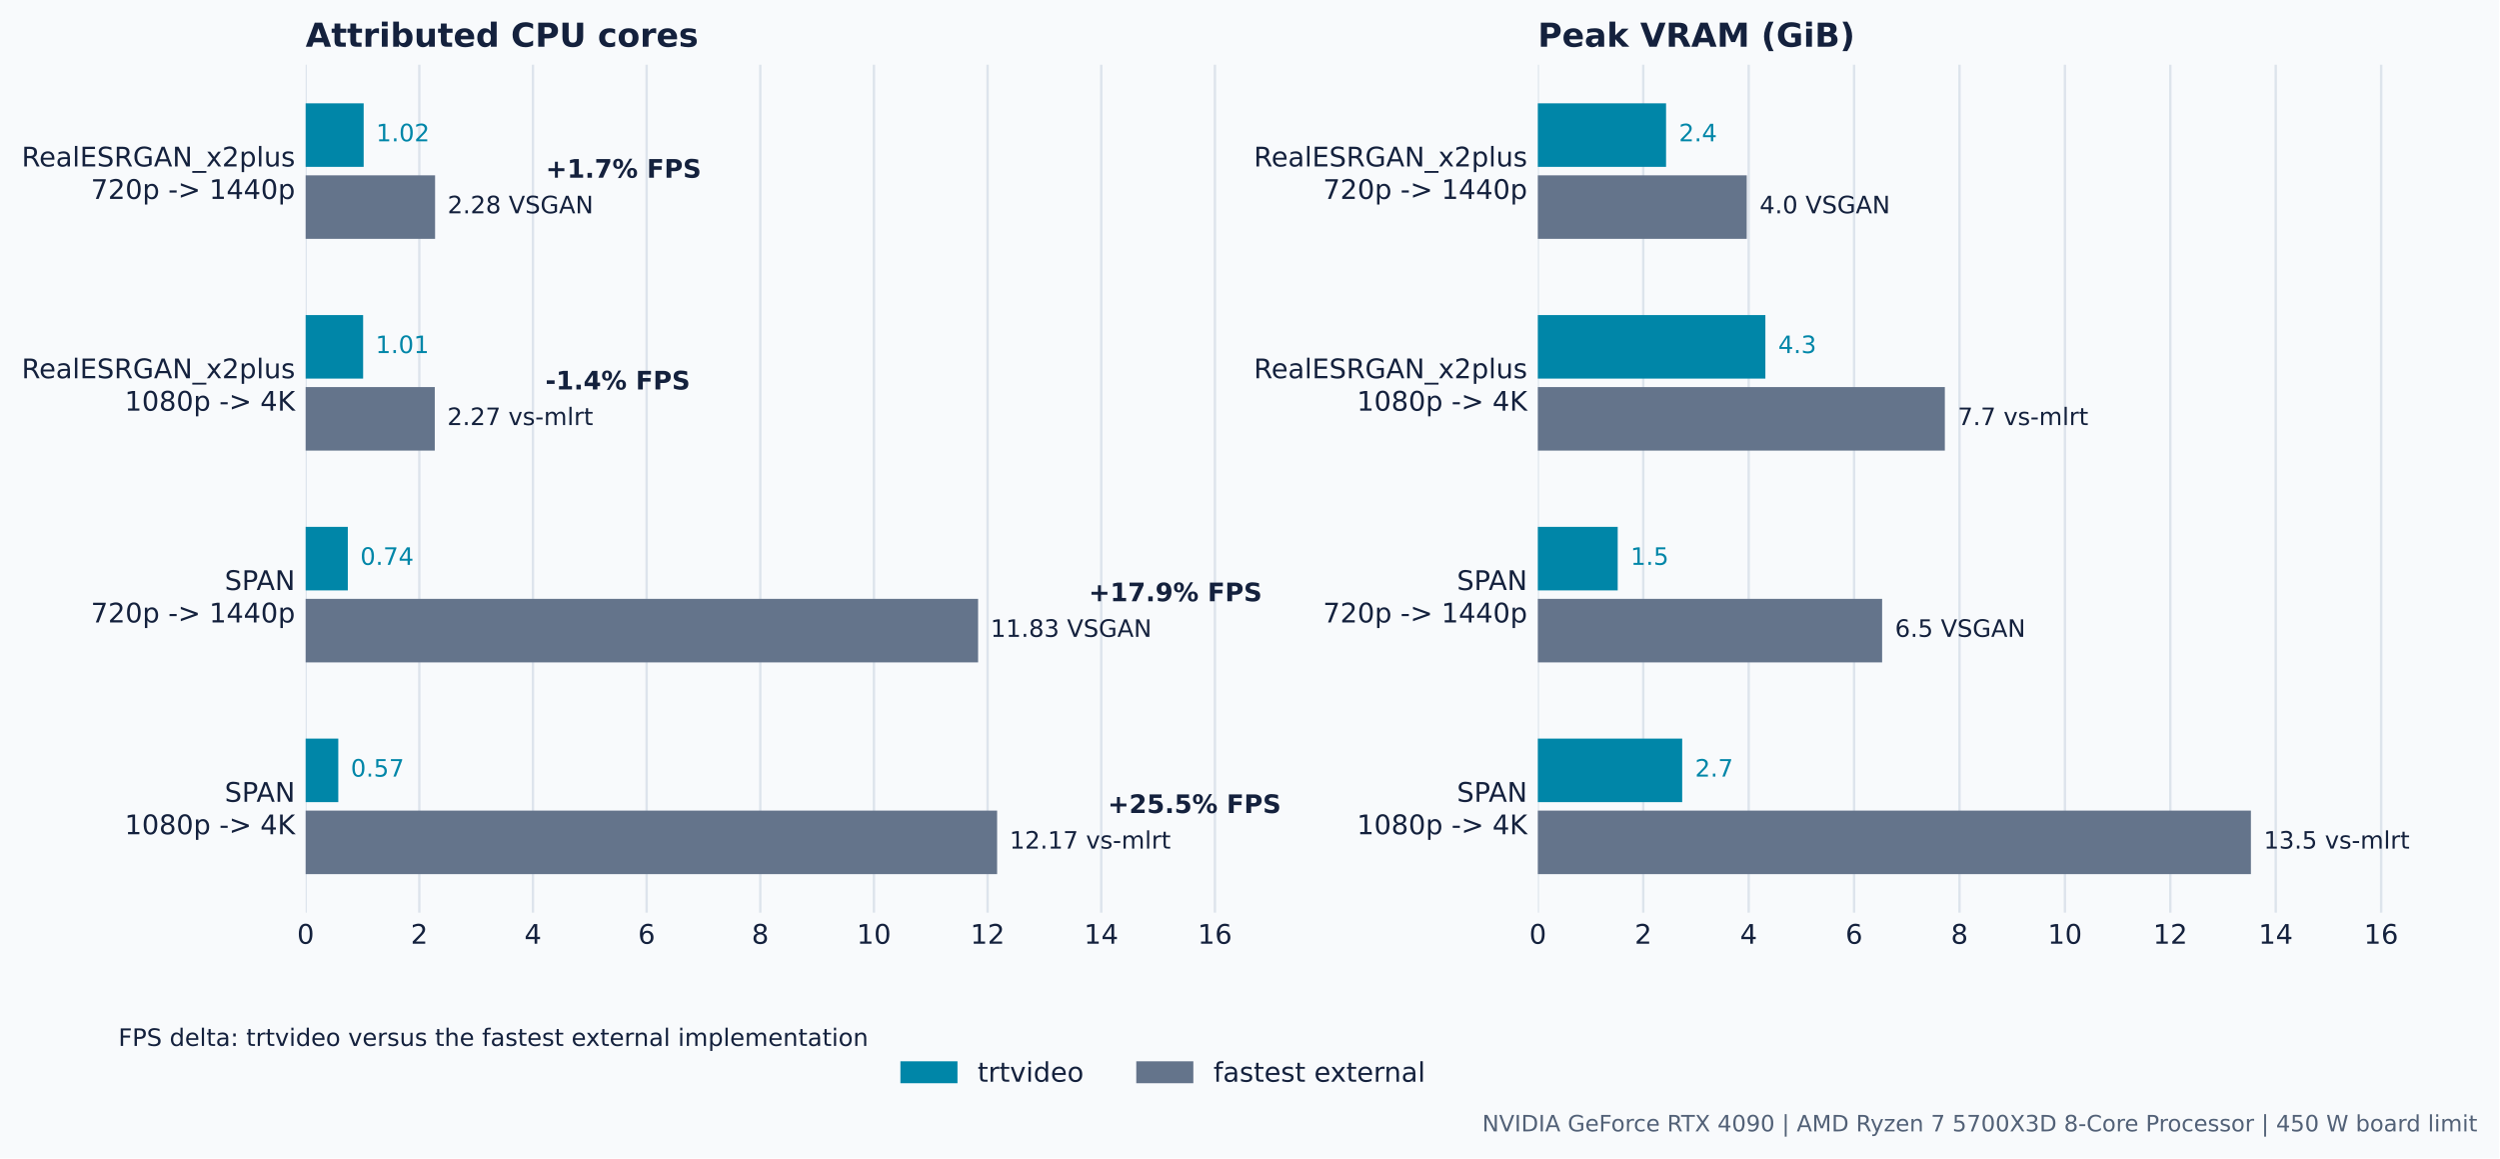
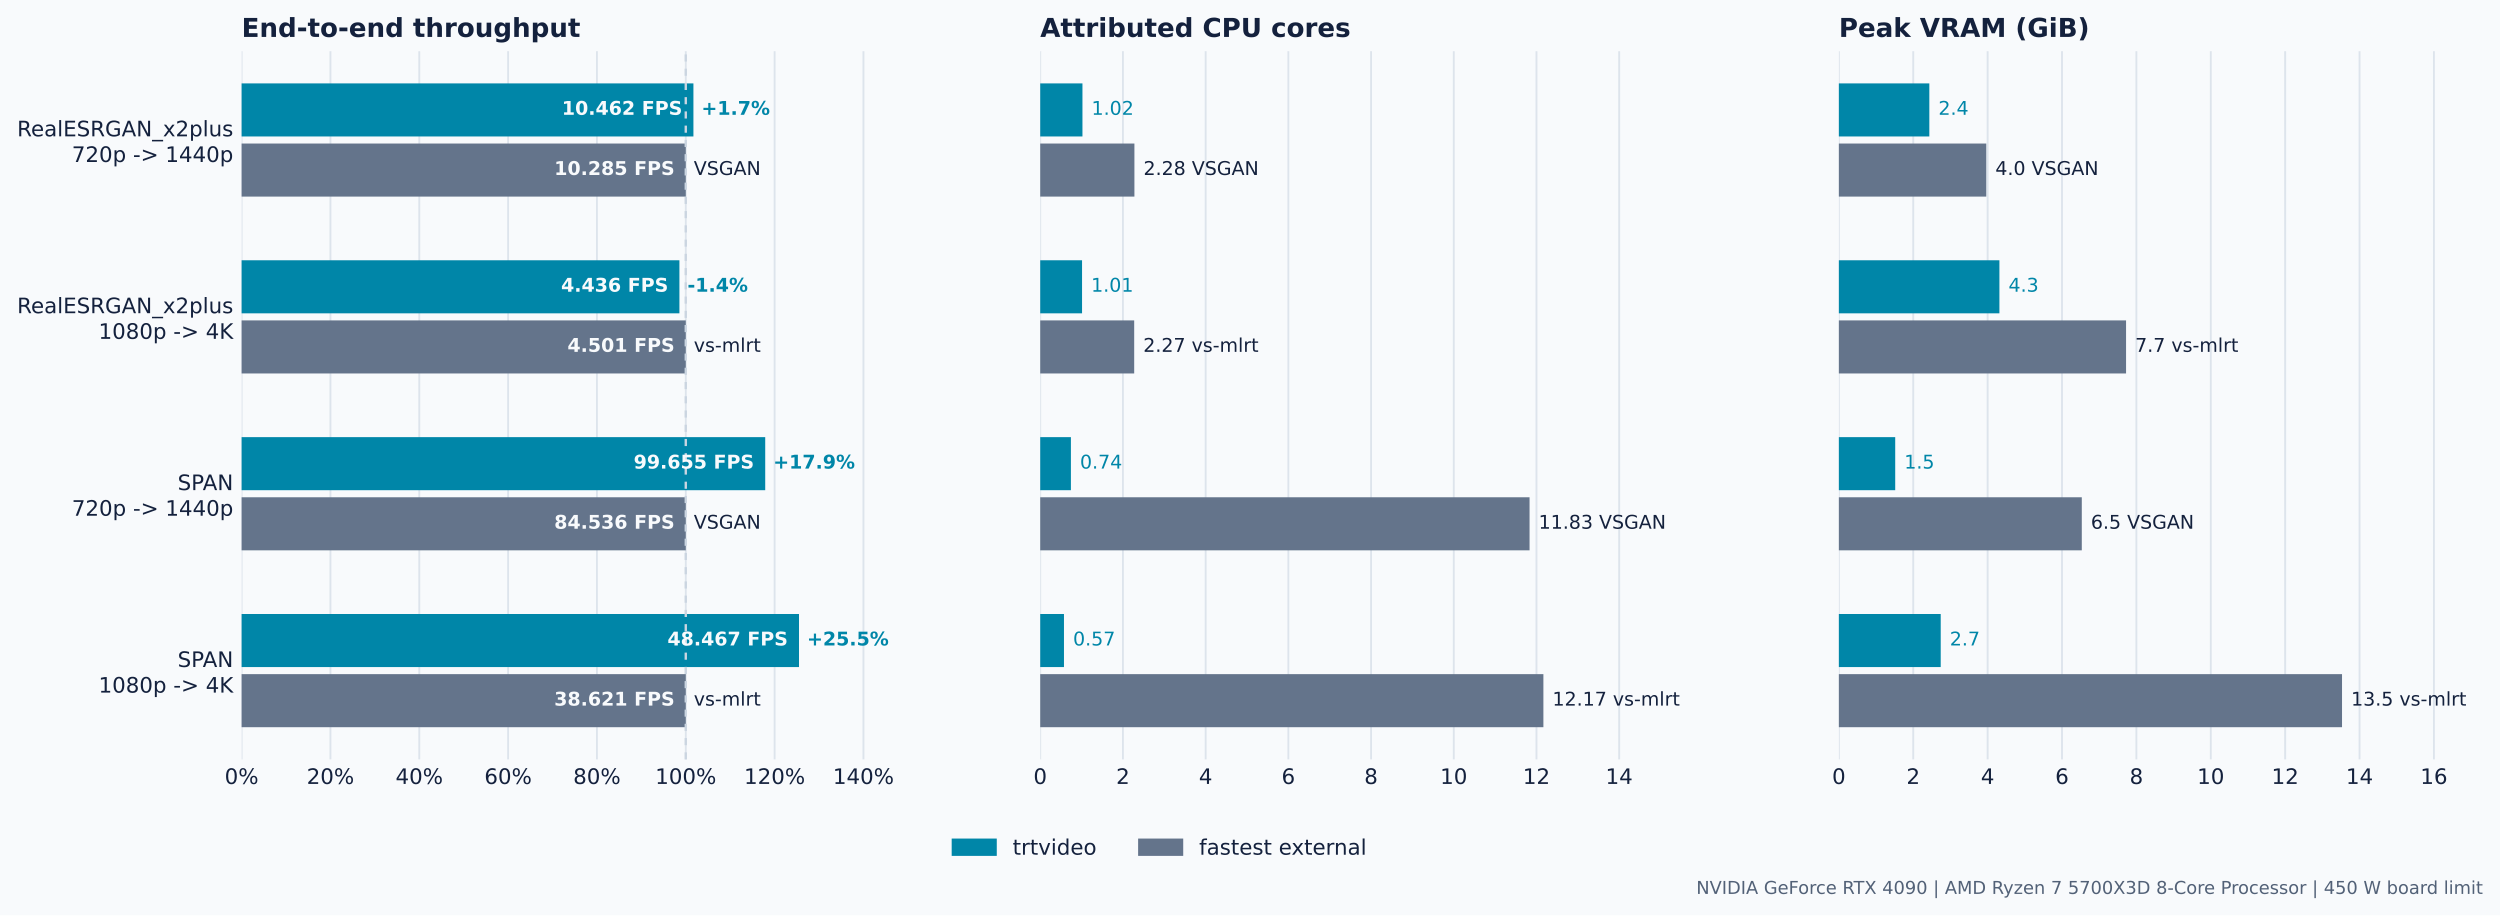
- <svg xmlns="http://www.w3.org/2000/svg" width="832.148pt" height="385.59pt" viewBox="0 0 832.148 385.59" version="1.1">
+ <svg xmlns="http://www.w3.org/2000/svg" width="1053.188pt" height="385.59pt" viewBox="0 0 1053.188 385.59" version="1.1">
  <defs>
    <style type="text/css">*{stroke-linejoin: round; stroke-linecap: butt}</style>
  </defs>
  <g id="figure_1">
    <g id="patch_1">
-       <path d="M 0 385.59 L 832.148 385.59 L 832.148 0 L 0 0 z " style="fill: #f8fafc" />
+       <path d="M -0 385.59 L 1053.188 385.59 L 1053.188 0 L -0 0 z " style="fill: #f8fafc" />
    </g>
    <g id="axes_1">
      <g id="patch_2">
-         <path d="M 101.78 303.798 L 405.712 303.798 L 405.712 21.558 L 101.78 21.558 z " style="fill: #f8fafc" />
+         <path d="M 101.78 319.926 L 373.104 319.926 L 373.104 21.558 L 101.78 21.558 z " style="fill: #f8fafc" />
      </g>
      <g id="matplotlib.axis_1">
        <g id="xtick_1">
          <g id="line2d_1">
-             <path d="M 101.78 303.798 L 101.78 21.558 " clip-path="url(#p8d2980039e)" style="fill: none; stroke: #cbd5e1; stroke-opacity: 0.6; stroke-width: 0.8; stroke-linecap: square" />
+             <path d="M 101.78 319.926 L 101.78 21.558 " clip-path="url(#p03f4d506e8)" style="fill: none; stroke: #cbd5e1; stroke-opacity: 0.6; stroke-width: 0.8; stroke-linecap: square" />
          </g>
          <g id="line2d_2" />
          <g id="text_1">
-             <text style="font-size: 9px; font-family: 'DejaVu Sans'; text-anchor: middle; fill: #14213d" x="101.78" y="314.136" transform="rotate(-0 101.78 314.1362)">0</text>
+             <text style="font-size: 9px; font-family: 'DejaVu Sans'; text-anchor: middle; fill: #14213d" x="101.78" y="330.264" transform="rotate(-0 101.78 330.2642)">0%</text>
          </g>
        </g>
        <g id="xtick_2">
          <g id="line2d_3">
-             <path d="M 139.627 303.798 L 139.627 21.558 " clip-path="url(#p8d2980039e)" style="fill: none; stroke: #cbd5e1; stroke-opacity: 0.6; stroke-width: 0.8; stroke-linecap: square" />
+             <path d="M 139.204 319.926 L 139.204 21.558 " clip-path="url(#p03f4d506e8)" style="fill: none; stroke: #cbd5e1; stroke-opacity: 0.6; stroke-width: 0.8; stroke-linecap: square" />
          </g>
          <g id="line2d_4" />
          <g id="text_2">
-             <text style="font-size: 9px; font-family: 'DejaVu Sans'; text-anchor: middle; fill: #14213d" x="139.627" y="314.136" transform="rotate(-0 139.6266 314.1362)">2</text>
+             <text style="font-size: 9px; font-family: 'DejaVu Sans'; text-anchor: middle; fill: #14213d" x="139.204" y="330.264" transform="rotate(-0 139.204 330.2642)">20%</text>
          </g>
        </g>
        <g id="xtick_3">
          <g id="line2d_5">
-             <path d="M 177.473 303.798 L 177.473 21.558 " clip-path="url(#p8d2980039e)" style="fill: none; stroke: #cbd5e1; stroke-opacity: 0.6; stroke-width: 0.8; stroke-linecap: square" />
+             <path d="M 176.628 319.926 L 176.628 21.558 " clip-path="url(#p03f4d506e8)" style="fill: none; stroke: #cbd5e1; stroke-opacity: 0.6; stroke-width: 0.8; stroke-linecap: square" />
          </g>
          <g id="line2d_6" />
          <g id="text_3">
-             <text style="font-size: 9px; font-family: 'DejaVu Sans'; text-anchor: middle; fill: #14213d" x="177.473" y="314.136" transform="rotate(-0 177.4732 314.1362)">4</text>
+             <text style="font-size: 9px; font-family: 'DejaVu Sans'; text-anchor: middle; fill: #14213d" x="176.628" y="330.264" transform="rotate(-0 176.628 330.2642)">40%</text>
          </g>
        </g>
        <g id="xtick_4">
          <g id="line2d_7">
-             <path d="M 215.32 303.798 L 215.32 21.558 " clip-path="url(#p8d2980039e)" style="fill: none; stroke: #cbd5e1; stroke-opacity: 0.6; stroke-width: 0.8; stroke-linecap: square" />
+             <path d="M 214.052 319.926 L 214.052 21.558 " clip-path="url(#p03f4d506e8)" style="fill: none; stroke: #cbd5e1; stroke-opacity: 0.6; stroke-width: 0.8; stroke-linecap: square" />
          </g>
          <g id="line2d_8" />
          <g id="text_4">
-             <text style="font-size: 9px; font-family: 'DejaVu Sans'; text-anchor: middle; fill: #14213d" x="215.32" y="314.136" transform="rotate(-0 215.3199 314.1362)">6</text>
+             <text style="font-size: 9px; font-family: 'DejaVu Sans'; text-anchor: middle; fill: #14213d" x="214.052" y="330.264" transform="rotate(-0 214.0521 330.2642)">60%</text>
          </g>
        </g>
        <g id="xtick_5">
          <g id="line2d_9">
-             <path d="M 253.166 303.798 L 253.166 21.558 " clip-path="url(#p8d2980039e)" style="fill: none; stroke: #cbd5e1; stroke-opacity: 0.6; stroke-width: 0.8; stroke-linecap: square" />
+             <path d="M 251.476 319.926 L 251.476 21.558 " clip-path="url(#p03f4d506e8)" style="fill: none; stroke: #cbd5e1; stroke-opacity: 0.6; stroke-width: 0.8; stroke-linecap: square" />
          </g>
          <g id="line2d_10" />
          <g id="text_5">
-             <text style="font-size: 9px; font-family: 'DejaVu Sans'; text-anchor: middle; fill: #14213d" x="253.166" y="314.136" transform="rotate(-0 253.1665 314.1362)">8</text>
+             <text style="font-size: 9px; font-family: 'DejaVu Sans'; text-anchor: middle; fill: #14213d" x="251.476" y="330.264" transform="rotate(-0 251.4761 330.2642)">80%</text>
          </g>
        </g>
        <g id="xtick_6">
          <g id="line2d_11">
-             <path d="M 291.013 303.798 L 291.013 21.558 " clip-path="url(#p8d2980039e)" style="fill: none; stroke: #cbd5e1; stroke-opacity: 0.6; stroke-width: 0.8; stroke-linecap: square" />
+             <path d="M 288.9 319.926 L 288.9 21.558 " clip-path="url(#p03f4d506e8)" style="fill: none; stroke: #cbd5e1; stroke-opacity: 0.6; stroke-width: 0.8; stroke-linecap: square" />
          </g>
          <g id="line2d_12" />
          <g id="text_6">
-             <text style="font-size: 9px; font-family: 'DejaVu Sans'; text-anchor: middle; fill: #14213d" x="291.013" y="314.136" transform="rotate(-0 291.0131 314.1362)">10</text>
+             <text style="font-size: 9px; font-family: 'DejaVu Sans'; text-anchor: middle; fill: #14213d" x="288.9" y="330.264" transform="rotate(-0 288.9001 330.2642)">100%</text>
          </g>
        </g>
        <g id="xtick_7">
          <g id="line2d_13">
-             <path d="M 328.86 303.798 L 328.86 21.558 " clip-path="url(#p8d2980039e)" style="fill: none; stroke: #cbd5e1; stroke-opacity: 0.6; stroke-width: 0.8; stroke-linecap: square" />
+             <path d="M 326.324 319.926 L 326.324 21.558 " clip-path="url(#p03f4d506e8)" style="fill: none; stroke: #cbd5e1; stroke-opacity: 0.6; stroke-width: 0.8; stroke-linecap: square" />
          </g>
          <g id="line2d_14" />
          <g id="text_7">
-             <text style="font-size: 9px; font-family: 'DejaVu Sans'; text-anchor: middle; fill: #14213d" x="328.86" y="314.136" transform="rotate(-0 328.8597 314.1362)">12</text>
+             <text style="font-size: 9px; font-family: 'DejaVu Sans'; text-anchor: middle; fill: #14213d" x="326.324" y="330.264" transform="rotate(-0 326.3241 330.2642)">120%</text>
          </g>
        </g>
        <g id="xtick_8">
          <g id="line2d_15">
-             <path d="M 366.706 303.798 L 366.706 21.558 " clip-path="url(#p8d2980039e)" style="fill: none; stroke: #cbd5e1; stroke-opacity: 0.6; stroke-width: 0.8; stroke-linecap: square" />
+             <path d="M 363.748 319.926 L 363.748 21.558 " clip-path="url(#p03f4d506e8)" style="fill: none; stroke: #cbd5e1; stroke-opacity: 0.6; stroke-width: 0.8; stroke-linecap: square" />
          </g>
          <g id="line2d_16" />
          <g id="text_8">
-             <text style="font-size: 9px; font-family: 'DejaVu Sans'; text-anchor: middle; fill: #14213d" x="366.706" y="314.136" transform="rotate(-0 366.7064 314.1362)">14</text>
-           </g>
-         </g>
-         <g id="xtick_9">
-           <g id="line2d_17">
-             <path d="M 404.553 303.798 L 404.553 21.558 " clip-path="url(#p8d2980039e)" style="fill: none; stroke: #cbd5e1; stroke-opacity: 0.6; stroke-width: 0.8; stroke-linecap: square" />
-           </g>
-           <g id="line2d_18" />
-           <g id="text_9">
-             <text style="font-size: 9px; font-family: 'DejaVu Sans'; text-anchor: middle; fill: #14213d" x="404.553" y="314.136" transform="rotate(-0 404.553 314.1362)">16</text>
+             <text style="font-size: 9px; font-family: 'DejaVu Sans'; text-anchor: middle; fill: #14213d" x="363.748" y="330.264" transform="rotate(-0 363.7481 330.2642)">140%</text>
          </g>
        </g>
      </g>
      <g id="matplotlib.axis_2">
        <g id="ytick_1">
+           <g id="line2d_17" />
+           <g id="text_9">
+             <text style="font-size: 9px; font-family: 'DejaVu Sans'; fill: #14213d" transform="translate(7.2 57.43491)">RealESRGAN_x2plus</text>
+             <text style="font-size: 9px; font-family: 'DejaVu Sans'; fill: #14213d" transform="translate(30.25969 68.23667)">720p -&gt; 1440p</text>
+           </g>
+         </g>
+         <g id="ytick_2">
+           <g id="line2d_18" />
+           <g id="text_10">
+             <text style="font-size: 9px; font-family: 'DejaVu Sans'; fill: #14213d" transform="translate(7.2 131.9524)">RealESRGAN_x2plus</text>
+             <text style="font-size: 9px; font-family: 'DejaVu Sans'; fill: #14213d" transform="translate(41.52375 142.7542)">1080p -&gt; 4K</text>
+           </g>
+         </g>
+         <g id="ytick_3">
          <g id="line2d_19" />
-           <g id="text_10">
-             <text style="font-size: 9px; font-family: 'DejaVu Sans'; fill: #14213d" transform="translate(7.2 55.41287)">RealESRGAN_x2plus</text>
-             <text style="font-size: 9px; font-family: 'DejaVu Sans'; fill: #14213d" transform="translate(30.25969 66.21463)">720p -&gt; 1440p</text>
-           </g>
-         </g>
-         <g id="ytick_2">
+           <g id="text_11">
+             <text style="font-size: 9px; font-family: 'DejaVu Sans'; fill: #14213d" transform="translate(74.82516 206.4695)">SPAN</text>
+             <text style="font-size: 9px; font-family: 'DejaVu Sans'; fill: #14213d" transform="translate(30.25969 217.2713)">720p -&gt; 1440p</text>
+           </g>
+         </g>
+         <g id="ytick_4">
          <g id="line2d_20" />
-           <g id="text_11">
-             <text style="font-size: 9px; font-family: 'DejaVu Sans'; fill: #14213d" transform="translate(7.2 125.9024)">RealESRGAN_x2plus</text>
-             <text style="font-size: 9px; font-family: 'DejaVu Sans'; fill: #14213d" transform="translate(41.52375 136.7041)">1080p -&gt; 4K</text>
-           </g>
-         </g>
-         <g id="ytick_3">
-           <g id="line2d_21" />
          <g id="text_12">
-             <text style="font-size: 9px; font-family: 'DejaVu Sans'; fill: #14213d" transform="translate(74.82516 196.3915)">SPAN</text>
-             <text style="font-size: 9px; font-family: 'DejaVu Sans'; fill: #14213d" transform="translate(30.25969 207.1933)">720p -&gt; 1440p</text>
-           </g>
-         </g>
-         <g id="ytick_4">
-           <g id="line2d_22" />
-           <g id="text_13">
-             <text style="font-size: 9px; font-family: 'DejaVu Sans'; fill: #14213d" transform="translate(74.82516 266.8811)">SPAN</text>
-             <text style="font-size: 9px; font-family: 'DejaVu Sans'; fill: #14213d" transform="translate(41.52375 277.6828)">1080p -&gt; 4K</text>
+             <text style="font-size: 9px; font-family: 'DejaVu Sans'; fill: #14213d" transform="translate(74.82516 280.987)">SPAN</text>
+             <text style="font-size: 9px; font-family: 'DejaVu Sans'; fill: #14213d" transform="translate(41.52375 291.7888)">1080p -&gt; 4K</text>
          </g>
        </g>
      </g>
      <g id="patch_3">
-         <path d="M 101.78 55.534 L 121.1 55.534 L 121.1 34.387 L 101.78 34.387 z " clip-path="url(#p8d2980039e)" style="fill: #0086a8" />
+         <path d="M 101.78 57.476 L 292.12 57.476 L 292.12 35.12 L 101.78 35.12 z " clip-path="url(#p03f4d506e8)" style="fill: #0086a8" />
      </g>
      <g id="patch_4">
-         <path d="M 101.78 126.024 L 120.917 126.024 L 120.917 104.877 L 101.78 104.877 z " clip-path="url(#p8d2980039e)" style="fill: #0086a8" />
+         <path d="M 101.78 131.993 L 286.22 131.993 L 286.22 109.638 L 101.78 109.638 z " clip-path="url(#p03f4d506e8)" style="fill: #0086a8" />
      </g>
      <g id="patch_5">
-         <path d="M 101.78 196.513 L 115.821 196.513 L 115.821 175.366 L 101.78 175.366 z " clip-path="url(#p8d2980039e)" style="fill: #0086a8" />
+         <path d="M 101.78 206.511 L 322.367 206.511 L 322.367 184.155 L 101.78 184.155 z " clip-path="url(#p03f4d506e8)" style="fill: #0086a8" />
      </g>
      <g id="patch_6">
-         <path d="M 101.78 267.003 L 112.648 267.003 L 112.648 245.856 L 101.78 245.856 z " clip-path="url(#p8d2980039e)" style="fill: #0086a8" />
+         <path d="M 101.78 281.028 L 336.601 281.028 L 336.601 258.673 L 101.78 258.673 z " clip-path="url(#p03f4d506e8)" style="fill: #0086a8" />
      </g>
      <g id="patch_7">
-         <path d="M 101.78 79.501 L 144.88 79.501 L 144.88 58.354 L 101.78 58.354 z " clip-path="url(#p8d2980039e)" style="fill: #64748b" />
+         <path d="M 101.78 82.812 L 288.9 82.812 L 288.9 60.456 L 101.78 60.456 z " clip-path="url(#p03f4d506e8)" style="fill: #64748b" />
      </g>
      <g id="patch_8">
-         <path d="M 101.78 149.99 L 144.779 149.99 L 144.779 128.843 L 101.78 128.843 z " clip-path="url(#p8d2980039e)" style="fill: #64748b" />
+         <path d="M 101.78 157.329 L 288.9 157.329 L 288.9 134.974 L 101.78 134.974 z " clip-path="url(#p03f4d506e8)" style="fill: #64748b" />
      </g>
      <g id="patch_9">
-         <path d="M 101.78 220.48 L 325.698 220.48 L 325.698 199.333 L 101.78 199.333 z " clip-path="url(#p8d2980039e)" style="fill: #64748b" />
+         <path d="M 101.78 231.847 L 288.9 231.847 L 288.9 209.491 L 101.78 209.491 z " clip-path="url(#p03f4d506e8)" style="fill: #64748b" />
      </g>
      <g id="patch_10">
-         <path d="M 101.78 290.969 L 332.031 290.969 L 332.031 269.822 L 101.78 269.822 z " clip-path="url(#p8d2980039e)" style="fill: #64748b" />
+         <path d="M 101.78 306.364 L 288.9 306.364 L 288.9 284.009 L 101.78 284.009 z " clip-path="url(#p03f4d506e8)" style="fill: #64748b" />
+       </g>
+       <g id="line2d_21">
+         <path d="M 288.9 319.926 L 288.9 21.558 " clip-path="url(#p03f4d506e8)" style="fill: none; stroke-dasharray: 3,3; stroke-dashoffset: 0; stroke: #cbd5e1" />
+       </g>
+       <g id="text_13">
+         <text style="font-weight: 700; font-size: 8px; font-family: 'DejaVu Sans'; text-anchor: end; fill: #f8fafc" x="287.442" y="48.376" transform="rotate(-0 287.4423 48.37621)">10.462 FPS</text>
      </g>
      <g id="text_14">
-         <text style="font-size: 8px; font-family: 'DejaVu Sans'; text-anchor: start; fill: #0086a8" x="125.245" y="47.039" transform="rotate(-0 125.245 47.03892)">1.02</text>
+         <text style="font-weight: 700; font-size: 8px; font-family: 'DejaVu Sans'; text-anchor: start; fill: #0086a8" x="295.489" y="48.376" transform="rotate(-0 295.4885 48.37621)">+1.7%</text>
      </g>
      <g id="text_15">
-         <text style="font-size: 8px; font-family: 'DejaVu Sans'; text-anchor: start; fill: #14213d" x="149.024" y="71.005" transform="rotate(-0 149.0241 71.00536)">2.28 VSGAN</text>
+         <text style="font-weight: 700; font-size: 8px; font-family: 'DejaVu Sans'; text-anchor: end; fill: #f8fafc" x="284.222" y="73.712" transform="rotate(-0 284.2221 73.71215)">10.285 FPS</text>
      </g>
      <g id="text_16">
-         <text style="font-weight: 700; font-size: 8.5px; font-family: 'DejaVu Sans'; text-anchor: start; fill: #14213d" x="181.72" y="59.152" transform="rotate(-0 181.7198 59.15202)">+1.7% FPS</text>
+         <text style="font-size: 8px; font-family: 'DejaVu Sans'; text-anchor: start; fill: #14213d" x="292.268" y="73.712" transform="rotate(-0 292.2683 73.71215)">VSGAN</text>
      </g>
      <g id="text_17">
-         <text style="font-size: 8px; font-family: 'DejaVu Sans'; text-anchor: start; fill: #0086a8" x="125.062" y="117.528" transform="rotate(-0 125.0615 117.5284)">1.01</text>
+         <text style="font-weight: 700; font-size: 8px; font-family: 'DejaVu Sans'; text-anchor: end; fill: #f8fafc" x="281.542" y="122.894" transform="rotate(-0 281.5415 122.8937)">4.436 FPS</text>
      </g>
      <g id="text_18">
-         <text style="font-size: 8px; font-family: 'DejaVu Sans'; text-anchor: start; fill: #14213d" x="148.924" y="141.495" transform="rotate(-0 148.9236 141.4952)">2.27 vs-mlrt</text>
+         <text style="font-weight: 700; font-size: 8px; font-family: 'DejaVu Sans'; text-anchor: start; fill: #0086a8" x="289.588" y="122.894" transform="rotate(-0 289.5877 122.8937)">-1.4%</text>
      </g>
      <g id="text_19">
-         <text style="font-weight: 700; font-size: 8.5px; font-family: 'DejaVu Sans'; text-anchor: start; fill: #14213d" x="181.619" y="129.642" transform="rotate(-0 181.6193 129.6415)">-1.4% FPS</text>
+         <text style="font-weight: 700; font-size: 8px; font-family: 'DejaVu Sans'; text-anchor: end; fill: #f8fafc" x="284.222" y="148.23" transform="rotate(-0 284.2221 148.2296)">4.501 FPS</text>
      </g>
      <g id="text_20">
-         <text style="font-size: 8px; font-family: 'DejaVu Sans'; text-anchor: start; fill: #0086a8" x="119.965" y="188.018" transform="rotate(-0 119.9653 188.0179)">0.74</text>
+         <text style="font-size: 8px; font-family: 'DejaVu Sans'; text-anchor: start; fill: #14213d" x="292.268" y="148.23" transform="rotate(-0 292.2683 148.23)">vs-mlrt</text>
      </g>
      <g id="text_21">
-         <text style="font-size: 8px; font-family: 'DejaVu Sans'; text-anchor: start; fill: #14213d" x="329.842" y="211.984" transform="rotate(-0 329.8423 211.9844)">11.83 VSGAN</text>
+         <text style="font-weight: 700; font-size: 8px; font-family: 'DejaVu Sans'; text-anchor: end; fill: #f8fafc" x="317.689" y="197.411" transform="rotate(-0 317.6894 197.4112)">99.655 FPS</text>
      </g>
      <g id="text_22">
-         <text style="font-weight: 700; font-size: 8.5px; font-family: 'DejaVu Sans'; text-anchor: start; fill: #14213d" x="362.538" y="200.131" transform="rotate(-0 362.5381 200.131)">+17.9% FPS</text>
+         <text style="font-weight: 700; font-size: 8px; font-family: 'DejaVu Sans'; text-anchor: start; fill: #0086a8" x="325.736" y="197.411" transform="rotate(-0 325.7355 197.4112)">+17.9%</text>
      </g>
      <g id="text_23">
-         <text style="font-size: 8px; font-family: 'DejaVu Sans'; text-anchor: start; fill: #0086a8" x="116.792" y="258.507" transform="rotate(-0 116.7923 258.5075)">0.57</text>
+         <text style="font-weight: 700; font-size: 8px; font-family: 'DejaVu Sans'; text-anchor: end; fill: #f8fafc" x="284.222" y="222.747" transform="rotate(-0 284.2221 222.7471)">84.536 FPS</text>
      </g>
      <g id="text_24">
-         <text style="font-size: 8px; font-family: 'DejaVu Sans'; text-anchor: start; fill: #14213d" x="336.176" y="282.474" transform="rotate(-0 336.176 282.4742)">12.17 vs-mlrt</text>
+         <text style="font-size: 8px; font-family: 'DejaVu Sans'; text-anchor: start; fill: #14213d" x="292.268" y="222.747" transform="rotate(-0 292.2683 222.7471)">VSGAN</text>
      </g>
      <g id="text_25">
-         <text style="font-weight: 700; font-size: 8.5px; font-family: 'DejaVu Sans'; text-anchor: start; fill: #14213d" x="368.872" y="270.621" transform="rotate(-0 368.8717 270.6206)">+25.5% FPS</text>
+         <text style="font-weight: 700; font-size: 8px; font-family: 'DejaVu Sans'; text-anchor: end; fill: #f8fafc" x="331.923" y="271.929" transform="rotate(-0 331.9225 271.9287)">48.467 FPS</text>
      </g>
      <g id="text_26">
-         <text style="font-weight: 700; font-size: 11px; font-family: 'DejaVu Sans'; text-anchor: start; fill: #14213d" x="101.78" y="15.558" transform="rotate(-0 101.78 15.55828)">Attributed CPU cores</text>
+         <text style="font-weight: 700; font-size: 8px; font-family: 'DejaVu Sans'; text-anchor: start; fill: #0086a8" x="339.969" y="271.929" transform="rotate(-0 339.9687 271.9287)">+25.5%</text>
+       </g>
+       <g id="text_27">
+         <text style="font-weight: 700; font-size: 8px; font-family: 'DejaVu Sans'; text-anchor: end; fill: #f8fafc" x="284.222" y="297.265" transform="rotate(-0 284.2221 297.2646)">38.621 FPS</text>
+       </g>
+       <g id="text_28">
+         <text style="font-size: 8px; font-family: 'DejaVu Sans'; text-anchor: start; fill: #14213d" x="292.268" y="297.265" transform="rotate(-0 292.2683 297.2649)">vs-mlrt</text>
+       </g>
+       <g id="text_29">
+         <text style="font-weight: 700; font-size: 11px; font-family: 'DejaVu Sans'; text-anchor: start; fill: #14213d" x="101.78" y="15.558" transform="rotate(-0 101.78 15.55828)">End-to-end throughput</text>
      </g>
    </g>
    <g id="axes_2">
      <g id="patch_11">
-         <path d="M 512.088 303.798 L 816.02 303.798 L 816.02 21.558 L 512.088 21.558 z " style="fill: #f8fafc" />
+         <path d="M 438.222 319.926 L 709.546 319.926 L 709.546 21.558 L 438.222 21.558 z " style="fill: #f8fafc" />
      </g>
      <g id="matplotlib.axis_3">
+         <g id="xtick_9">
+           <g id="line2d_22">
+             <path d="M 438.222 319.926 L 438.222 21.558 " clip-path="url(#pa7a51d310b)" style="fill: none; stroke: #cbd5e1; stroke-opacity: 0.6; stroke-width: 0.8; stroke-linecap: square" />
+           </g>
+           <g id="line2d_23" />
+           <g id="text_30">
+             <text style="font-size: 9px; font-family: 'DejaVu Sans'; text-anchor: middle; fill: #14213d" x="438.222" y="330.264" transform="rotate(-0 438.2219 330.2642)">0</text>
+           </g>
+         </g>
        <g id="xtick_10">
-           <g id="line2d_23">
-             <path d="M 512.088 303.798 L 512.088 21.558 " clip-path="url(#p1b1040d1ef)" style="fill: none; stroke: #cbd5e1; stroke-opacity: 0.6; stroke-width: 0.8; stroke-linecap: square" />
-           </g>
-           <g id="line2d_24" />
-           <g id="text_27">
-             <text style="font-size: 9px; font-family: 'DejaVu Sans'; text-anchor: middle; fill: #14213d" x="512.088" y="314.136" transform="rotate(-0 512.0881 314.1362)">0</text>
+           <g id="line2d_24">
+             <path d="M 473.064 319.926 L 473.064 21.558 " clip-path="url(#pa7a51d310b)" style="fill: none; stroke: #cbd5e1; stroke-opacity: 0.6; stroke-width: 0.8; stroke-linecap: square" />
+           </g>
+           <g id="line2d_25" />
+           <g id="text_31">
+             <text style="font-size: 9px; font-family: 'DejaVu Sans'; text-anchor: middle; fill: #14213d" x="473.064" y="330.264" transform="rotate(-0 473.0639 330.2642)">2</text>
          </g>
        </g>
        <g id="xtick_11">
-           <g id="line2d_25">
-             <path d="M 547.19 303.798 L 547.19 21.558 " clip-path="url(#p1b1040d1ef)" style="fill: none; stroke: #cbd5e1; stroke-opacity: 0.6; stroke-width: 0.8; stroke-linecap: square" />
-           </g>
-           <g id="line2d_26" />
-           <g id="text_28">
-             <text style="font-size: 9px; font-family: 'DejaVu Sans'; text-anchor: middle; fill: #14213d" x="547.19" y="314.136" transform="rotate(-0 547.1905 314.1362)">2</text>
+           <g id="line2d_26">
+             <path d="M 507.906 319.926 L 507.906 21.558 " clip-path="url(#pa7a51d310b)" style="fill: none; stroke: #cbd5e1; stroke-opacity: 0.6; stroke-width: 0.8; stroke-linecap: square" />
+           </g>
+           <g id="line2d_27" />
+           <g id="text_32">
+             <text style="font-size: 9px; font-family: 'DejaVu Sans'; text-anchor: middle; fill: #14213d" x="507.906" y="330.264" transform="rotate(-0 507.906 330.2642)">4</text>
          </g>
        </g>
        <g id="xtick_12">
-           <g id="line2d_27">
-             <path d="M 582.293 303.798 L 582.293 21.558 " clip-path="url(#p1b1040d1ef)" style="fill: none; stroke: #cbd5e1; stroke-opacity: 0.6; stroke-width: 0.8; stroke-linecap: square" />
-           </g>
-           <g id="line2d_28" />
-           <g id="text_29">
-             <text style="font-size: 9px; font-family: 'DejaVu Sans'; text-anchor: middle; fill: #14213d" x="582.293" y="314.136" transform="rotate(-0 582.2929 314.1362)">4</text>
+           <g id="line2d_28">
+             <path d="M 542.748 319.926 L 542.748 21.558 " clip-path="url(#pa7a51d310b)" style="fill: none; stroke: #cbd5e1; stroke-opacity: 0.6; stroke-width: 0.8; stroke-linecap: square" />
+           </g>
+           <g id="line2d_29" />
+           <g id="text_33">
+             <text style="font-size: 9px; font-family: 'DejaVu Sans'; text-anchor: middle; fill: #14213d" x="542.748" y="330.264" transform="rotate(-0 542.748 330.2642)">6</text>
          </g>
        </g>
        <g id="xtick_13">
-           <g id="line2d_29">
-             <path d="M 617.395 303.798 L 617.395 21.558 " clip-path="url(#p1b1040d1ef)" style="fill: none; stroke: #cbd5e1; stroke-opacity: 0.6; stroke-width: 0.8; stroke-linecap: square" />
-           </g>
-           <g id="line2d_30" />
-           <g id="text_30">
-             <text style="font-size: 9px; font-family: 'DejaVu Sans'; text-anchor: middle; fill: #14213d" x="617.395" y="314.136" transform="rotate(-0 617.3953 314.1362)">6</text>
+           <g id="line2d_30">
+             <path d="M 577.59 319.926 L 577.59 21.558 " clip-path="url(#pa7a51d310b)" style="fill: none; stroke: #cbd5e1; stroke-opacity: 0.6; stroke-width: 0.8; stroke-linecap: square" />
+           </g>
+           <g id="line2d_31" />
+           <g id="text_34">
+             <text style="font-size: 9px; font-family: 'DejaVu Sans'; text-anchor: middle; fill: #14213d" x="577.59" y="330.264" transform="rotate(-0 577.59 330.2642)">8</text>
          </g>
        </g>
        <g id="xtick_14">
-           <g id="line2d_31">
-             <path d="M 652.498 303.798 L 652.498 21.558 " clip-path="url(#p1b1040d1ef)" style="fill: none; stroke: #cbd5e1; stroke-opacity: 0.6; stroke-width: 0.8; stroke-linecap: square" />
-           </g>
-           <g id="line2d_32" />
-           <g id="text_31">
-             <text style="font-size: 9px; font-family: 'DejaVu Sans'; text-anchor: middle; fill: #14213d" x="652.498" y="314.136" transform="rotate(-0 652.4977 314.1362)">8</text>
+           <g id="line2d_32">
+             <path d="M 612.432 319.926 L 612.432 21.558 " clip-path="url(#pa7a51d310b)" style="fill: none; stroke: #cbd5e1; stroke-opacity: 0.6; stroke-width: 0.8; stroke-linecap: square" />
+           </g>
+           <g id="line2d_33" />
+           <g id="text_35">
+             <text style="font-size: 9px; font-family: 'DejaVu Sans'; text-anchor: middle; fill: #14213d" x="612.432" y="330.264" transform="rotate(-0 612.432 330.2642)">10</text>
          </g>
        </g>
        <g id="xtick_15">
-           <g id="line2d_33">
-             <path d="M 687.6 303.798 L 687.6 21.558 " clip-path="url(#p1b1040d1ef)" style="fill: none; stroke: #cbd5e1; stroke-opacity: 0.6; stroke-width: 0.8; stroke-linecap: square" />
-           </g>
-           <g id="line2d_34" />
-           <g id="text_32">
-             <text style="font-size: 9px; font-family: 'DejaVu Sans'; text-anchor: middle; fill: #14213d" x="687.6" y="314.136" transform="rotate(-0 687.6001 314.1362)">10</text>
+           <g id="line2d_34">
+             <path d="M 647.274 319.926 L 647.274 21.558 " clip-path="url(#pa7a51d310b)" style="fill: none; stroke: #cbd5e1; stroke-opacity: 0.6; stroke-width: 0.8; stroke-linecap: square" />
+           </g>
+           <g id="line2d_35" />
+           <g id="text_36">
+             <text style="font-size: 9px; font-family: 'DejaVu Sans'; text-anchor: middle; fill: #14213d" x="647.274" y="330.264" transform="rotate(-0 647.274 330.2642)">12</text>
          </g>
        </g>
        <g id="xtick_16">
-           <g id="line2d_35">
-             <path d="M 722.702 303.798 L 722.702 21.558 " clip-path="url(#p1b1040d1ef)" style="fill: none; stroke: #cbd5e1; stroke-opacity: 0.6; stroke-width: 0.8; stroke-linecap: square" />
-           </g>
-           <g id="line2d_36" />
-           <g id="text_33">
-             <text style="font-size: 9px; font-family: 'DejaVu Sans'; text-anchor: middle; fill: #14213d" x="722.702" y="314.136" transform="rotate(-0 722.7025 314.1362)">12</text>
-           </g>
-         </g>
-         <g id="xtick_17">
-           <g id="line2d_37">
-             <path d="M 757.805 303.798 L 757.805 21.558 " clip-path="url(#p1b1040d1ef)" style="fill: none; stroke: #cbd5e1; stroke-opacity: 0.6; stroke-width: 0.8; stroke-linecap: square" />
-           </g>
-           <g id="line2d_38" />
-           <g id="text_34">
-             <text style="font-size: 9px; font-family: 'DejaVu Sans'; text-anchor: middle; fill: #14213d" x="757.805" y="314.136" transform="rotate(-0 757.8049 314.1362)">14</text>
-           </g>
-         </g>
-         <g id="xtick_18">
-           <g id="line2d_39">
-             <path d="M 792.907 303.798 L 792.907 21.558 " clip-path="url(#p1b1040d1ef)" style="fill: none; stroke: #cbd5e1; stroke-opacity: 0.6; stroke-width: 0.8; stroke-linecap: square" />
-           </g>
-           <g id="line2d_40" />
-           <g id="text_35">
-             <text style="font-size: 9px; font-family: 'DejaVu Sans'; text-anchor: middle; fill: #14213d" x="792.907" y="314.136" transform="rotate(-0 792.9073 314.1362)">16</text>
+           <g id="line2d_36">
+             <path d="M 682.116 319.926 L 682.116 21.558 " clip-path="url(#pa7a51d310b)" style="fill: none; stroke: #cbd5e1; stroke-opacity: 0.6; stroke-width: 0.8; stroke-linecap: square" />
+           </g>
+           <g id="line2d_37" />
+           <g id="text_37">
+             <text style="font-size: 9px; font-family: 'DejaVu Sans'; text-anchor: middle; fill: #14213d" x="682.116" y="330.264" transform="rotate(-0 682.116 330.2642)">14</text>
          </g>
        </g>
      </g>
      <g id="matplotlib.axis_4">
        <g id="ytick_5">
+           <g id="line2d_38" />
+         </g>
+         <g id="ytick_6">
+           <g id="line2d_39" />
+         </g>
+         <g id="ytick_7">
+           <g id="line2d_40" />
+         </g>
+         <g id="ytick_8">
          <g id="line2d_41" />
-           <g id="text_36">
-             <text style="font-size: 9px; font-family: 'DejaVu Sans'; fill: #14213d" transform="translate(417.5081 55.41287)">RealESRGAN_x2plus</text>
-             <text style="font-size: 9px; font-family: 'DejaVu Sans'; fill: #14213d" transform="translate(440.5678 66.21463)">720p -&gt; 1440p</text>
-           </g>
-         </g>
-         <g id="ytick_6">
-           <g id="line2d_42" />
-           <g id="text_37">
-             <text style="font-size: 9px; font-family: 'DejaVu Sans'; fill: #14213d" transform="translate(417.5081 125.9024)">RealESRGAN_x2plus</text>
-             <text style="font-size: 9px; font-family: 'DejaVu Sans'; fill: #14213d" transform="translate(451.8318 136.7041)">1080p -&gt; 4K</text>
-           </g>
-         </g>
-         <g id="ytick_7">
+         </g>
+       </g>
+       <g id="patch_12">
+         <path d="M 438.222 57.476 L 456.009 57.476 L 456.009 35.12 L 438.222 35.12 z " clip-path="url(#pa7a51d310b)" style="fill: #0086a8" />
+       </g>
+       <g id="patch_13">
+         <path d="M 438.222 131.993 L 455.84 131.993 L 455.84 109.638 L 438.222 109.638 z " clip-path="url(#pa7a51d310b)" style="fill: #0086a8" />
+       </g>
+       <g id="patch_14">
+         <path d="M 438.222 206.511 L 451.148 206.511 L 451.148 184.155 L 438.222 184.155 z " clip-path="url(#pa7a51d310b)" style="fill: #0086a8" />
+       </g>
+       <g id="patch_15">
+         <path d="M 438.222 281.028 L 448.227 281.028 L 448.227 258.673 L 438.222 258.673 z " clip-path="url(#pa7a51d310b)" style="fill: #0086a8" />
+       </g>
+       <g id="patch_16">
+         <path d="M 438.222 82.812 L 477.9 82.812 L 477.9 60.456 L 438.222 60.456 z " clip-path="url(#pa7a51d310b)" style="fill: #64748b" />
+       </g>
+       <g id="patch_17">
+         <path d="M 438.222 157.329 L 477.807 157.329 L 477.807 134.974 L 438.222 134.974 z " clip-path="url(#pa7a51d310b)" style="fill: #64748b" />
+       </g>
+       <g id="patch_18">
+         <path d="M 438.222 231.847 L 644.363 231.847 L 644.363 209.491 L 438.222 209.491 z " clip-path="url(#pa7a51d310b)" style="fill: #64748b" />
+       </g>
+       <g id="patch_19">
+         <path d="M 438.222 306.364 L 650.194 306.364 L 650.194 284.009 L 438.222 284.009 z " clip-path="url(#pa7a51d310b)" style="fill: #64748b" />
+       </g>
+       <g id="text_38">
+         <text style="font-size: 8px; font-family: 'DejaVu Sans'; text-anchor: start; fill: #0086a8" x="459.824" y="48.376" transform="rotate(-0 459.8241 48.37621)">1.02</text>
+       </g>
+       <g id="text_39">
+         <text style="font-size: 8px; font-family: 'DejaVu Sans'; text-anchor: start; fill: #14213d" x="481.715" y="73.712" transform="rotate(-0 481.7154 73.71215)">2.28 VSGAN</text>
+       </g>
+       <g id="text_40">
+         <text style="font-size: 8px; font-family: 'DejaVu Sans'; text-anchor: start; fill: #0086a8" x="459.655" y="122.894" transform="rotate(-0 459.6552 122.8937)">1.01</text>
+       </g>
+       <g id="text_41">
+         <text style="font-size: 8px; font-family: 'DejaVu Sans'; text-anchor: start; fill: #14213d" x="481.623" y="148.23" transform="rotate(-0 481.6229 148.23)">2.27 vs-mlrt</text>
+       </g>
+       <g id="text_42">
+         <text style="font-size: 8px; font-family: 'DejaVu Sans'; text-anchor: start; fill: #0086a8" x="454.964" y="197.411" transform="rotate(-0 454.9635 197.4112)">0.74</text>
+       </g>
+       <g id="text_43">
+         <text style="font-size: 8px; font-family: 'DejaVu Sans'; text-anchor: start; fill: #14213d" x="648.179" y="222.747" transform="rotate(-0 648.1786 222.7471)">11.83 VSGAN</text>
+       </g>
+       <g id="text_44">
+         <text style="font-size: 8px; font-family: 'DejaVu Sans'; text-anchor: start; fill: #0086a8" x="452.042" y="271.929" transform="rotate(-0 452.0424 271.9287)">0.57</text>
+       </g>
+       <g id="text_45">
+         <text style="font-size: 8px; font-family: 'DejaVu Sans'; text-anchor: start; fill: #14213d" x="654.009" y="297.265" transform="rotate(-0 654.0094 297.2649)">12.17 vs-mlrt</text>
+       </g>
+       <g id="text_46">
+         <text style="font-weight: 700; font-size: 11px; font-family: 'DejaVu Sans'; text-anchor: start; fill: #14213d" x="438.222" y="15.558" transform="rotate(-0 438.2219 15.55828)">Attributed CPU cores</text>
+       </g>
+     </g>
+     <g id="axes_3">
+       <g id="patch_20">
+         <path d="M 774.664 319.926 L 1045.988 319.926 L 1045.988 21.558 L 774.664 21.558 z " style="fill: #f8fafc" />
+       </g>
+       <g id="matplotlib.axis_5">
+         <g id="xtick_17">
+           <g id="line2d_42">
+             <path d="M 774.664 319.926 L 774.664 21.558 " clip-path="url(#pffd3c5bd33)" style="fill: none; stroke: #cbd5e1; stroke-opacity: 0.6; stroke-width: 0.8; stroke-linecap: square" />
+           </g>
          <g id="line2d_43" />
-           <g id="text_38">
-             <text style="font-size: 9px; font-family: 'DejaVu Sans'; fill: #14213d" transform="translate(485.1332 196.3915)">SPAN</text>
-             <text style="font-size: 9px; font-family: 'DejaVu Sans'; fill: #14213d" transform="translate(440.5678 207.1933)">720p -&gt; 1440p</text>
-           </g>
-         </g>
-         <g id="ytick_8">
-           <g id="line2d_44" />
-           <g id="text_39">
-             <text style="font-size: 9px; font-family: 'DejaVu Sans'; fill: #14213d" transform="translate(485.1332 266.8811)">SPAN</text>
-             <text style="font-size: 9px; font-family: 'DejaVu Sans'; fill: #14213d" transform="translate(451.8318 277.6828)">1080p -&gt; 4K</text>
-           </g>
-         </g>
-       </g>
-       <g id="patch_12">
-         <path d="M 512.088 55.534 L 554.785 55.534 L 554.785 34.387 L 512.088 34.387 z " clip-path="url(#p1b1040d1ef)" style="fill: #0086a8" />
-       </g>
-       <g id="patch_13">
-         <path d="M 512.088 126.024 L 587.855 126.024 L 587.855 104.877 L 512.088 104.877 z " clip-path="url(#p1b1040d1ef)" style="fill: #0086a8" />
-       </g>
-       <g id="patch_14">
-         <path d="M 512.088 196.513 L 538.685 196.513 L 538.685 175.366 L 512.088 175.366 z " clip-path="url(#p1b1040d1ef)" style="fill: #0086a8" />
-       </g>
-       <g id="patch_15">
-         <path d="M 512.088 267.003 L 560.157 267.003 L 560.157 245.856 L 512.088 245.856 z " clip-path="url(#p1b1040d1ef)" style="fill: #0086a8" />
-       </g>
-       <g id="patch_16">
-         <path d="M 512.088 79.501 L 581.654 79.501 L 581.654 58.354 L 512.088 58.354 z " clip-path="url(#p1b1040d1ef)" style="fill: #64748b" />
-       </g>
-       <g id="patch_17">
-         <path d="M 512.088 149.99 L 647.621 149.99 L 647.621 128.843 L 512.088 128.843 z " clip-path="url(#p1b1040d1ef)" style="fill: #64748b" />
-       </g>
-       <g id="patch_18">
-         <path d="M 512.088 220.48 L 626.732 220.48 L 626.732 199.333 L 512.088 199.333 z " clip-path="url(#p1b1040d1ef)" style="fill: #64748b" />
-       </g>
-       <g id="patch_19">
-         <path d="M 512.088 290.969 L 749.535 290.969 L 749.535 269.822 L 512.088 269.822 z " clip-path="url(#p1b1040d1ef)" style="fill: #64748b" />
-       </g>
-       <g id="text_40">
-         <text style="font-size: 8px; font-family: 'DejaVu Sans'; text-anchor: start; fill: #0086a8" x="559.059" y="47.039" transform="rotate(-0 559.0585 47.03892)">2.4</text>
-       </g>
-       <g id="text_41">
-         <text style="font-size: 8px; font-family: 'DejaVu Sans'; text-anchor: start; fill: #14213d" x="585.928" y="71.005" transform="rotate(-0 585.9285 71.00536)">4.0 VSGAN</text>
-       </g>
-       <g id="text_42">
-         <text style="font-size: 8px; font-family: 'DejaVu Sans'; text-anchor: start; fill: #0086a8" x="592.129" y="117.528" transform="rotate(-0 592.1288 117.5284)">4.3</text>
-       </g>
-       <g id="text_43">
-         <text style="font-size: 8px; font-family: 'DejaVu Sans'; text-anchor: start; fill: #14213d" x="651.895" y="141.495" transform="rotate(-0 651.8954 141.4952)">7.7 vs-mlrt</text>
-       </g>
-       <g id="text_44">
-         <text style="font-size: 8px; font-family: 'DejaVu Sans'; text-anchor: start; fill: #0086a8" x="542.959" y="188.018" transform="rotate(-0 542.9589 188.0179)">1.5</text>
-       </g>
-       <g id="text_45">
-         <text style="font-size: 8px; font-family: 'DejaVu Sans'; text-anchor: start; fill: #14213d" x="631.006" y="211.984" transform="rotate(-0 631.0062 211.9844)">6.5 VSGAN</text>
-       </g>
-       <g id="text_46">
-         <text style="font-size: 8px; font-family: 'DejaVu Sans'; text-anchor: start; fill: #0086a8" x="564.431" y="258.507" transform="rotate(-0 564.4308 258.5075)">2.7</text>
-       </g>
-       <g id="text_47">
-         <text style="font-size: 8px; font-family: 'DejaVu Sans'; text-anchor: start; fill: #14213d" x="753.809" y="282.474" transform="rotate(-0 753.8089 282.4742)">13.5 vs-mlrt</text>
-       </g>
-       <g id="text_48">
-         <text style="font-weight: 700; font-size: 11px; font-family: 'DejaVu Sans'; text-anchor: start; fill: #14213d" x="512.088" y="15.558" transform="rotate(-0 512.0881 15.55828)">Peak VRAM (GiB)</text>
+           <g id="text_47">
+             <text style="font-size: 9px; font-family: 'DejaVu Sans'; text-anchor: middle; fill: #14213d" x="774.664" y="330.264" transform="rotate(-0 774.6639 330.2642)">0</text>
+           </g>
+         </g>
+         <g id="xtick_18">
+           <g id="line2d_44">
+             <path d="M 806 319.926 L 806 21.558 " clip-path="url(#pffd3c5bd33)" style="fill: none; stroke: #cbd5e1; stroke-opacity: 0.6; stroke-width: 0.8; stroke-linecap: square" />
+           </g>
+           <g id="line2d_45" />
+           <g id="text_48">
+             <text style="font-size: 9px; font-family: 'DejaVu Sans'; text-anchor: middle; fill: #14213d" x="806" y="330.264" transform="rotate(-0 806.0002 330.2642)">2</text>
+           </g>
+         </g>
+         <g id="xtick_19">
+           <g id="line2d_46">
+             <path d="M 837.337 319.926 L 837.337 21.558 " clip-path="url(#pffd3c5bd33)" style="fill: none; stroke: #cbd5e1; stroke-opacity: 0.6; stroke-width: 0.8; stroke-linecap: square" />
+           </g>
+           <g id="line2d_47" />
+           <g id="text_49">
+             <text style="font-size: 9px; font-family: 'DejaVu Sans'; text-anchor: middle; fill: #14213d" x="837.337" y="330.264" transform="rotate(-0 837.3366 330.2642)">4</text>
+           </g>
+         </g>
+         <g id="xtick_20">
+           <g id="line2d_48">
+             <path d="M 868.673 319.926 L 868.673 21.558 " clip-path="url(#pffd3c5bd33)" style="fill: none; stroke: #cbd5e1; stroke-opacity: 0.6; stroke-width: 0.8; stroke-linecap: square" />
+           </g>
+           <g id="line2d_49" />
+           <g id="text_50">
+             <text style="font-size: 9px; font-family: 'DejaVu Sans'; text-anchor: middle; fill: #14213d" x="868.673" y="330.264" transform="rotate(-0 868.673 330.2642)">6</text>
+           </g>
+         </g>
+         <g id="xtick_21">
+           <g id="line2d_50">
+             <path d="M 900.009 319.926 L 900.009 21.558 " clip-path="url(#pffd3c5bd33)" style="fill: none; stroke: #cbd5e1; stroke-opacity: 0.6; stroke-width: 0.8; stroke-linecap: square" />
+           </g>
+           <g id="line2d_51" />
+           <g id="text_51">
+             <text style="font-size: 9px; font-family: 'DejaVu Sans'; text-anchor: middle; fill: #14213d" x="900.009" y="330.264" transform="rotate(-0 900.0094 330.2642)">8</text>
+           </g>
+         </g>
+         <g id="xtick_22">
+           <g id="line2d_52">
+             <path d="M 931.346 319.926 L 931.346 21.558 " clip-path="url(#pffd3c5bd33)" style="fill: none; stroke: #cbd5e1; stroke-opacity: 0.6; stroke-width: 0.8; stroke-linecap: square" />
+           </g>
+           <g id="line2d_53" />
+           <g id="text_52">
+             <text style="font-size: 9px; font-family: 'DejaVu Sans'; text-anchor: middle; fill: #14213d" x="931.346" y="330.264" transform="rotate(-0 931.3458 330.2642)">10</text>
+           </g>
+         </g>
+         <g id="xtick_23">
+           <g id="line2d_54">
+             <path d="M 962.682 319.926 L 962.682 21.558 " clip-path="url(#pffd3c5bd33)" style="fill: none; stroke: #cbd5e1; stroke-opacity: 0.6; stroke-width: 0.8; stroke-linecap: square" />
+           </g>
+           <g id="line2d_55" />
+           <g id="text_53">
+             <text style="font-size: 9px; font-family: 'DejaVu Sans'; text-anchor: middle; fill: #14213d" x="962.682" y="330.264" transform="rotate(-0 962.6822 330.2642)">12</text>
+           </g>
+         </g>
+         <g id="xtick_24">
+           <g id="line2d_56">
+             <path d="M 994.019 319.926 L 994.019 21.558 " clip-path="url(#pffd3c5bd33)" style="fill: none; stroke: #cbd5e1; stroke-opacity: 0.6; stroke-width: 0.8; stroke-linecap: square" />
+           </g>
+           <g id="line2d_57" />
+           <g id="text_54">
+             <text style="font-size: 9px; font-family: 'DejaVu Sans'; text-anchor: middle; fill: #14213d" x="994.019" y="330.264" transform="rotate(-0 994.0186 330.2642)">14</text>
+           </g>
+         </g>
+         <g id="xtick_25">
+           <g id="line2d_58">
+             <path d="M 1025.355 319.926 L 1025.355 21.558 " clip-path="url(#pffd3c5bd33)" style="fill: none; stroke: #cbd5e1; stroke-opacity: 0.6; stroke-width: 0.8; stroke-linecap: square" />
+           </g>
+           <g id="line2d_59" />
+           <g id="text_55">
+             <text style="font-size: 9px; font-family: 'DejaVu Sans'; text-anchor: middle; fill: #14213d" x="1025.355" y="330.264" transform="rotate(-0 1025.355 330.2642)">16</text>
+           </g>
+         </g>
+       </g>
+       <g id="matplotlib.axis_6">
+         <g id="ytick_9">
+           <g id="line2d_60" />
+         </g>
+         <g id="ytick_10">
+           <g id="line2d_61" />
+         </g>
+         <g id="ytick_11">
+           <g id="line2d_62" />
+         </g>
+         <g id="ytick_12">
+           <g id="line2d_63" />
+         </g>
+       </g>
+       <g id="patch_21">
+         <path d="M 774.664 57.476 L 812.78 57.476 L 812.78 35.12 L 774.664 35.12 z " clip-path="url(#pffd3c5bd33)" style="fill: #0086a8" />
+       </g>
+       <g id="patch_22">
+         <path d="M 774.664 131.993 L 842.302 131.993 L 842.302 109.638 L 774.664 109.638 z " clip-path="url(#pffd3c5bd33)" style="fill: #0086a8" />
+       </g>
+       <g id="patch_23">
+         <path d="M 774.664 206.511 L 798.407 206.511 L 798.407 184.155 L 774.664 184.155 z " clip-path="url(#pffd3c5bd33)" style="fill: #0086a8" />
+       </g>
+       <g id="patch_24">
+         <path d="M 774.664 281.028 L 817.575 281.028 L 817.575 258.673 L 774.664 258.673 z " clip-path="url(#pffd3c5bd33)" style="fill: #0086a8" />
+       </g>
+       <g id="patch_25">
+         <path d="M 774.664 82.812 L 836.767 82.812 L 836.767 60.456 L 774.664 60.456 z " clip-path="url(#pffd3c5bd33)" style="fill: #64748b" />
+       </g>
+       <g id="patch_26">
+         <path d="M 774.664 157.329 L 895.656 157.329 L 895.656 134.974 L 774.664 134.974 z " clip-path="url(#pffd3c5bd33)" style="fill: #64748b" />
+       </g>
+       <g id="patch_27">
+         <path d="M 774.664 231.847 L 877.008 231.847 L 877.008 209.491 L 774.664 209.491 z " clip-path="url(#pffd3c5bd33)" style="fill: #64748b" />
+       </g>
+       <g id="patch_28">
+         <path d="M 774.664 306.364 L 986.636 306.364 L 986.636 284.009 L 774.664 284.009 z " clip-path="url(#pffd3c5bd33)" style="fill: #64748b" />
+       </g>
+       <g id="text_56">
+         <text style="font-size: 8px; font-family: 'DejaVu Sans'; text-anchor: start; fill: #0086a8" x="816.595" y="48.376" transform="rotate(-0 816.595 48.37621)">2.4</text>
+       </g>
+       <g id="text_57">
+         <text style="font-size: 8px; font-family: 'DejaVu Sans'; text-anchor: start; fill: #14213d" x="840.582" y="73.712" transform="rotate(-0 840.5822 73.71215)">4.0 VSGAN</text>
+       </g>
+       <g id="text_58">
+         <text style="font-size: 8px; font-family: 'DejaVu Sans'; text-anchor: start; fill: #0086a8" x="846.117" y="122.894" transform="rotate(-0 846.1173 122.8937)">4.3</text>
+       </g>
+       <g id="text_59">
+         <text style="font-size: 8px; font-family: 'DejaVu Sans'; text-anchor: start; fill: #14213d" x="899.472" y="148.23" transform="rotate(-0 899.4718 148.23)">7.7 vs-mlrt</text>
+       </g>
+       <g id="text_60">
+         <text style="font-size: 8px; font-family: 'DejaVu Sans'; text-anchor: start; fill: #0086a8" x="802.223" y="197.411" transform="rotate(-0 802.2226 197.4112)">1.5</text>
+       </g>
+       <g id="text_61">
+         <text style="font-size: 8px; font-family: 'DejaVu Sans'; text-anchor: start; fill: #14213d" x="880.824" y="222.747" transform="rotate(-0 880.8237 222.7471)">6.5 VSGAN</text>
+       </g>
+       <g id="text_62">
+         <text style="font-size: 8px; font-family: 'DejaVu Sans'; text-anchor: start; fill: #0086a8" x="821.391" y="271.929" transform="rotate(-0 821.3909 271.9287)">2.7</text>
+       </g>
+       <g id="text_63">
+         <text style="font-size: 8px; font-family: 'DejaVu Sans'; text-anchor: start; fill: #14213d" x="990.451" y="297.265" transform="rotate(-0 990.4513 297.2649)">13.5 vs-mlrt</text>
+       </g>
+       <g id="text_64">
+         <text style="font-weight: 700; font-size: 11px; font-family: 'DejaVu Sans'; text-anchor: start; fill: #14213d" x="774.664" y="15.558" transform="rotate(-0 774.6639 15.55828)">Peak VRAM (GiB)</text>
      </g>
    </g>
-     <g id="text_49">
-       <text style="font-size: 8px; font-family: 'DejaVu Sans'; text-anchor: middle; fill: #14213d" x="164.276" y="348.15" transform="rotate(-0 164.276 348.1503)">FPS delta: trtvideo versus the fastest external implementation</text>
-     </g>
-     <g id="text_50">
-       <text style="font-size: 7.5px; font-family: 'DejaVu Sans'; text-anchor: end; fill: #526177" x="824.948" y="376.589" transform="rotate(-0 824.948 376.5885)">NVIDIA GeForce RTX 4090 | AMD Ryzen 7 5700X3D 8-Core Processor | 450 W board limit</text>
+     <g id="text_65">
+       <text style="font-size: 7.5px; font-family: 'DejaVu Sans'; text-anchor: end; fill: #526177" x="1045.988" y="376.589" transform="rotate(-0 1045.988 376.5885)">NVIDIA GeForce RTX 4090 | AMD Ryzen 7 5700X3D 8-Core Processor | 450 W board limit</text>
    </g>
    <g id="legend_1">
-       <g id="patch_20">
-         <path d="M 300.33 360.064 L 318.33 360.064 L 318.33 353.764 L 300.33 353.764 z " style="fill: #0086a8; stroke: #0086a8; stroke-linejoin: miter" />
-       </g>
-       <g id="text_51">
-         <text style="font-size: 9px; font-family: 'DejaVu Sans'; text-anchor: start; fill: #14213d" x="325.53" y="360.064" transform="rotate(-0 325.53 360.0642)">trtvideo</text>
-       </g>
-       <g id="patch_21">
-         <path d="M 378.872 360.064 L 396.872 360.064 L 396.872 353.764 L 378.872 353.764 z " style="fill: #64748b; stroke: #64748b; stroke-linejoin: miter" />
-       </g>
-       <g id="text_52">
-         <text style="font-size: 9px; font-family: 'DejaVu Sans'; text-anchor: start; fill: #14213d" x="404.072" y="360.064" transform="rotate(-0 404.0719 360.0642)">fastest external</text>
+       <g id="patch_29">
+         <path d="M 401.418 360.064 L 419.418 360.064 L 419.418 353.764 L 401.418 353.764 z " style="fill: #0086a8; stroke: #0086a8; stroke-linejoin: miter" />
+       </g>
+       <g id="text_66">
+         <text style="font-size: 9px; font-family: 'DejaVu Sans'; text-anchor: start; fill: #14213d" x="426.618" y="360.064" transform="rotate(-0 426.618 360.0642)">trtvideo</text>
+       </g>
+       <g id="patch_30">
+         <path d="M 479.96 360.064 L 497.96 360.064 L 497.96 353.764 L 479.96 353.764 z " style="fill: #64748b; stroke: #64748b; stroke-linejoin: miter" />
+       </g>
+       <g id="text_67">
+         <text style="font-size: 9px; font-family: 'DejaVu Sans'; text-anchor: start; fill: #14213d" x="505.16" y="360.064" transform="rotate(-0 505.1599 360.0642)">fastest external</text>
      </g>
    </g>
  </g>
  <defs>
-     <clipPath id="p8d2980039e">
-       <rect x="101.78" y="21.558" width="303.932" height="282.24" />
+     <clipPath id="p03f4d506e8">
+       <rect x="101.78" y="21.558" width="271.324" height="298.368" />
    </clipPath>
-     <clipPath id="p1b1040d1ef">
-       <rect x="512.088" y="21.558" width="303.932" height="282.24" />
+     <clipPath id="pa7a51d310b">
+       <rect x="438.222" y="21.558" width="271.324" height="298.368" />
+     </clipPath>
+     <clipPath id="pffd3c5bd33">
+       <rect x="774.664" y="21.558" width="271.324" height="298.368" />
    </clipPath>
  </defs>
</svg>
